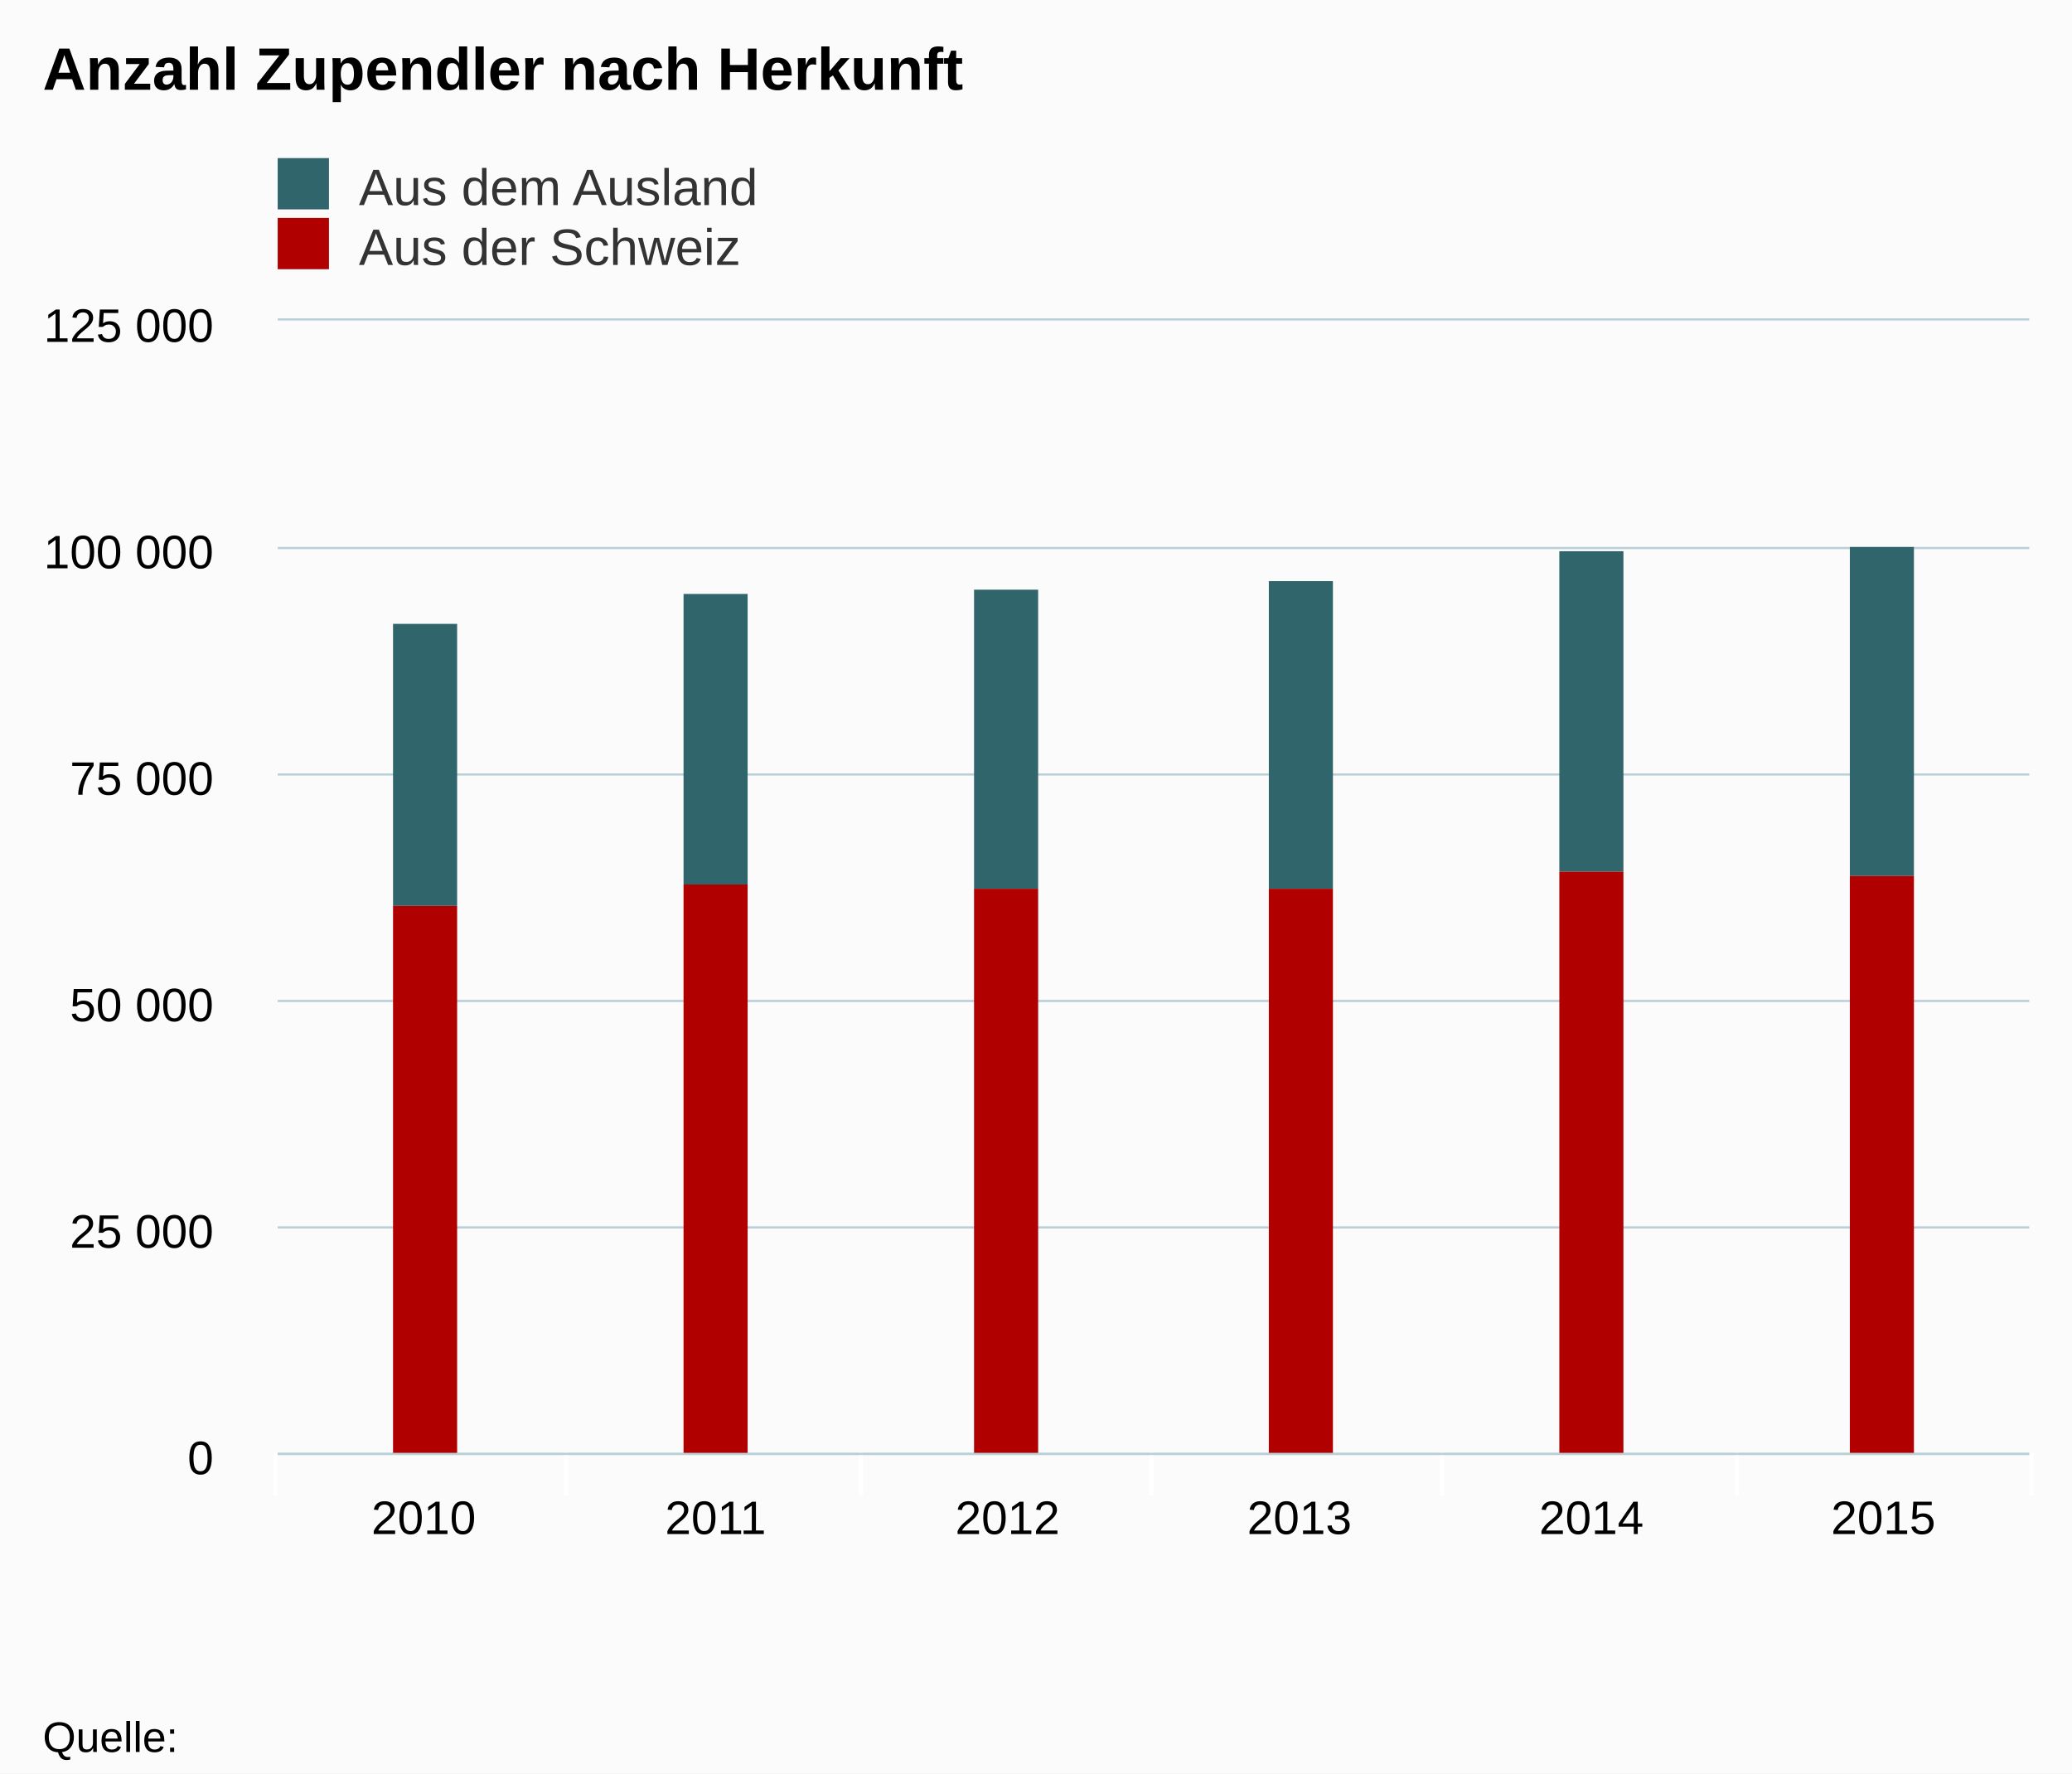
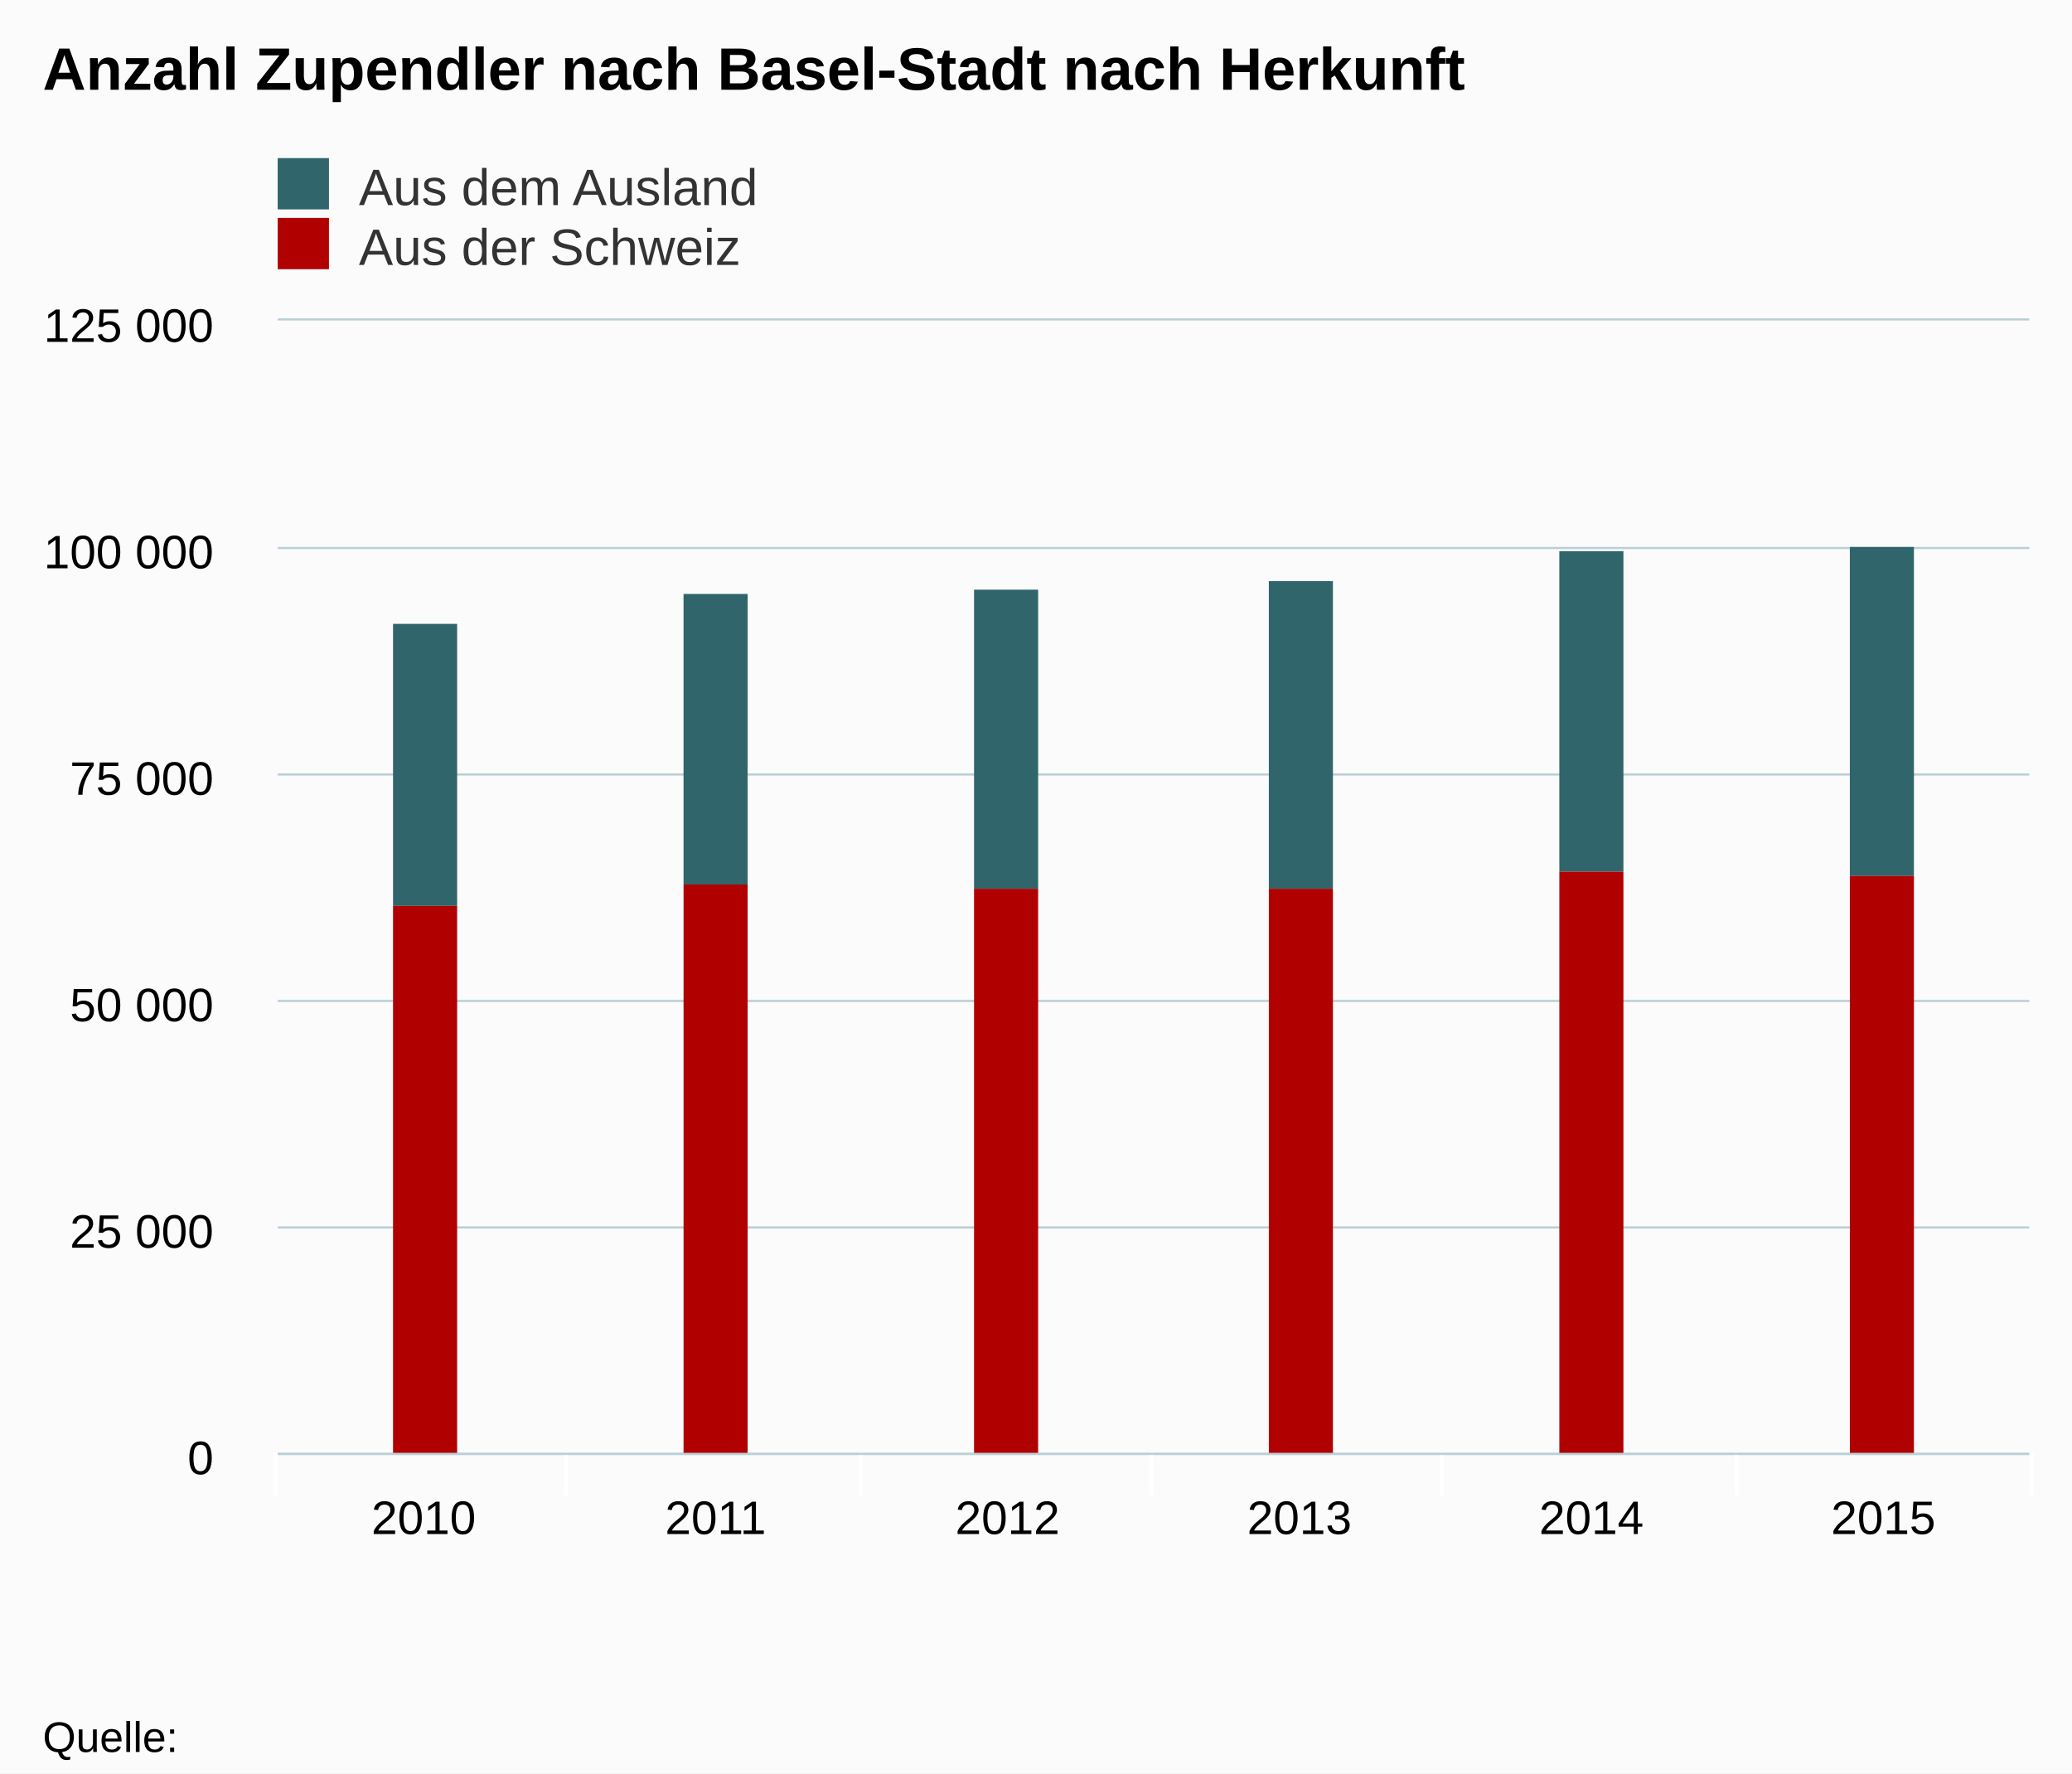
<svg xmlns="http://www.w3.org/2000/svg" class="highcharts-root" viewBox="0 0 485 415" font-family="Arial" font-size="12">
  <defs>
    <clipPath id="a">
      <path fill="none" d="M0 0h410v265H0z" />
    </clipPath>
  </defs>
  <rect fill="#fbfbfb" class="highcharts-background" width="485" height="415" rx="0" ry="0" />
  <path fill="none" class="highcharts-plot-background" d="M65 75h410v265H65z" />
  <g class="highcharts-grid highcharts-xaxis-grid">
    <path fill="none" class="highcharts-grid-line" d="M132.5 75v265m69-265v265m68-265v265m68-265v265m69-265v265m68-265v265M64.5 75v265" />
  </g>
  <g class="highcharts-grid highcharts-yaxis-grid">
    <path fill="none" stroke="#B9CFD7" stroke-width=".5" class="highcharts-grid-line" d="M65 340.25h410m-410-53h410m-410-53h410m-410-53h410m-410-53h410M65 74.75h410" />
  </g>
  <path fill="none" class="highcharts-plot-border" d="M65 75h410v265H65z" />
  <g class="highcharts-axis highcharts-xaxis">
    <path fill="none" class="highcharts-tick" stroke="#FFF" d="M132.5 340v10m69-10v10m68-10v10m68-10v10m69-10v10m69-10v10m-411-10v10" />
    <path fill="none" class="highcharts-axis-line" stroke="#B9CFD7" stroke-width=".5" d="M65 340.25h410" />
  </g>
  <g class="highcharts-axis highcharts-yaxis">
    <path fill="none" class="highcharts-axis-line" d="M65 75v265" />
  </g>
  <g class="highcharts-series-group">
    <g class="highcharts-series highcharts-series-0 highcharts-column-series highcharts-color-undefined highcharts-tracker" transform="translate(65 75)" clip-path="url(#a)">
      <path fill="#2f656b" class="highcharts-point" d="M27 71h15v66H27zm68-7h15v68H95zm68-1h15v70h-15zm69-2h15v72h-15zm68-7h15v75h-15zm68-1h15v77h-15z" />
    </g>
    <g class="highcharts-series highcharts-series-1 highcharts-column-series highcharts-color-undefined highcharts-tracker" transform="translate(65 75)" clip-path="url(#a)">
      <path fill="#b00000" class="highcharts-point" d="M27 137h15v129H27zm68-5h15v134H95zm68 1h15v133h-15zm69 0h15v133h-15zm68-4h15v137h-15zm68 1h15v136h-15z" />
    </g>
  </g>
  <text x="10" class="highcharts-title" y="21" color="#000" font-size="14" font-weight="700">
-     <tspan>Anzahl Zupendler nach Herkunft</tspan>
+     <tspan>Anzahl Zupendler nach Basel-Stadt nach Herkunft</tspan>
  </text>
  <g class="highcharts-legend" transform="translate(55 30)">
    <rect fill="none" class="highcharts-legend-box" rx="0" ry="0" width="208" height="39" />
    <g class="highcharts-legend-item highcharts-column-series highcharts-color-undefined highcharts-series-0">
      <text x="21" y="15" color="#333" font-weight="400" cursor="pointer" fill="#333" transform="translate(8 3)">
        <tspan>Aus dem Ausland</tspan>
      </text>
      <path fill="#2f656b" class="highcharts-point" d="M10 7h12v12H10z" />
    </g>
    <g class="highcharts-legend-item highcharts-column-series highcharts-color-undefined highcharts-series-1">
      <text x="21" y="15" color="#333" font-weight="400" cursor="pointer" fill="#333" transform="translate(8 17)">
        <tspan>Aus der Schweiz</tspan>
      </text>
      <path fill="#b00000" class="highcharts-point" d="M10 21h12v12H10z" />
    </g>
  </g>
  <g class="highcharts-axis-labels highcharts-xaxis-labels" text-anchor="middle" color="#000" cursor="default" font-size="11">
    <text x="99.167" y="359">
            2010
        </text>
    <text x="167.5" y="359">
            2011
        </text>
    <text x="235.833" y="359">
            2012
        </text>
    <text x="304.167" y="359">
            2013
        </text>
    <text x="372.5" y="359">
            2014
        </text>
    <text x="440.833" y="359">
            2015
        </text>
  </g>
  <g class="highcharts-axis-labels highcharts-yaxis-labels" text-anchor="end" color="#000" cursor="default" font-size="11">
    <text x="50" y="345">
      <tspan>0</tspan>
    </text>
    <text x="50" y="292">
      <tspan>25 000</tspan>
    </text>
    <text x="50" y="239">
      <tspan>50 000</tspan>
    </text>
    <text x="50" y="186">
      <tspan>75 000</tspan>
    </text>
    <text x="50" y="133">
      <tspan>100 000</tspan>
    </text>
    <text x="50" y="80">
      <tspan>125 000</tspan>
    </text>
  </g>
  <text x="10" class="highcharts-credits" y="410" cursor="default" color="#000" font-size="10">
    <tspan>Quelle:</tspan>
  </text>
</svg>
